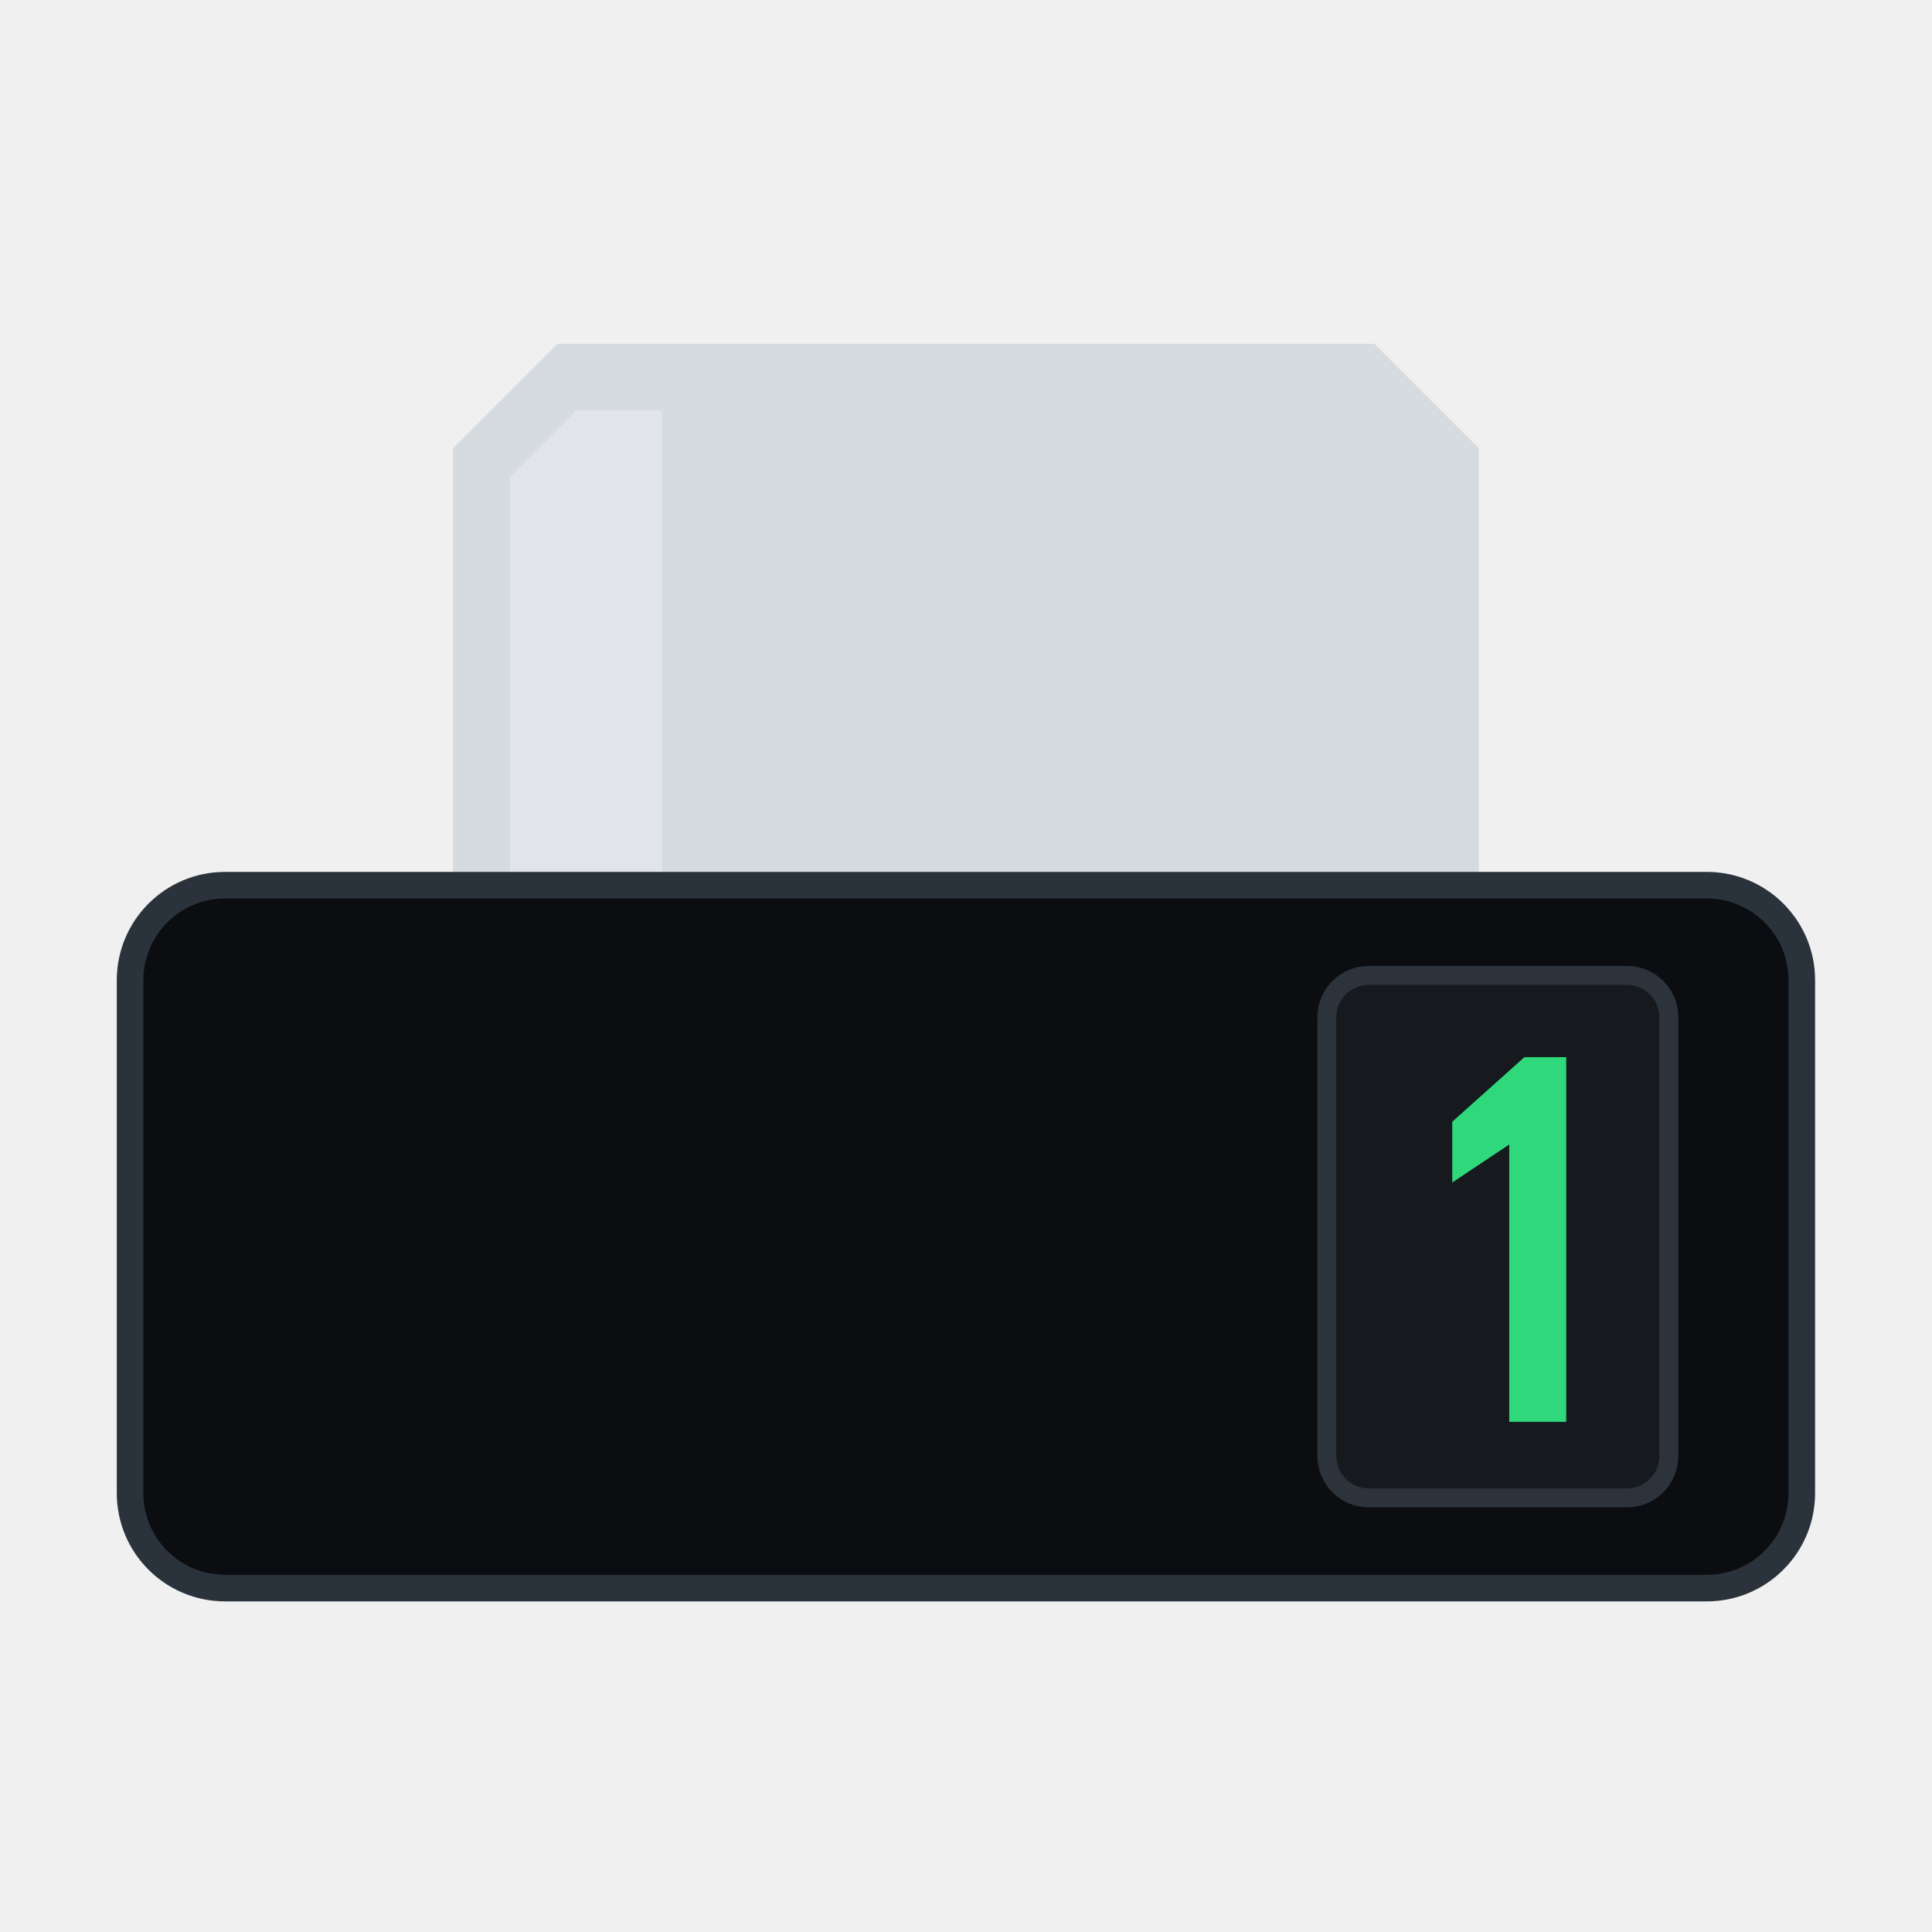
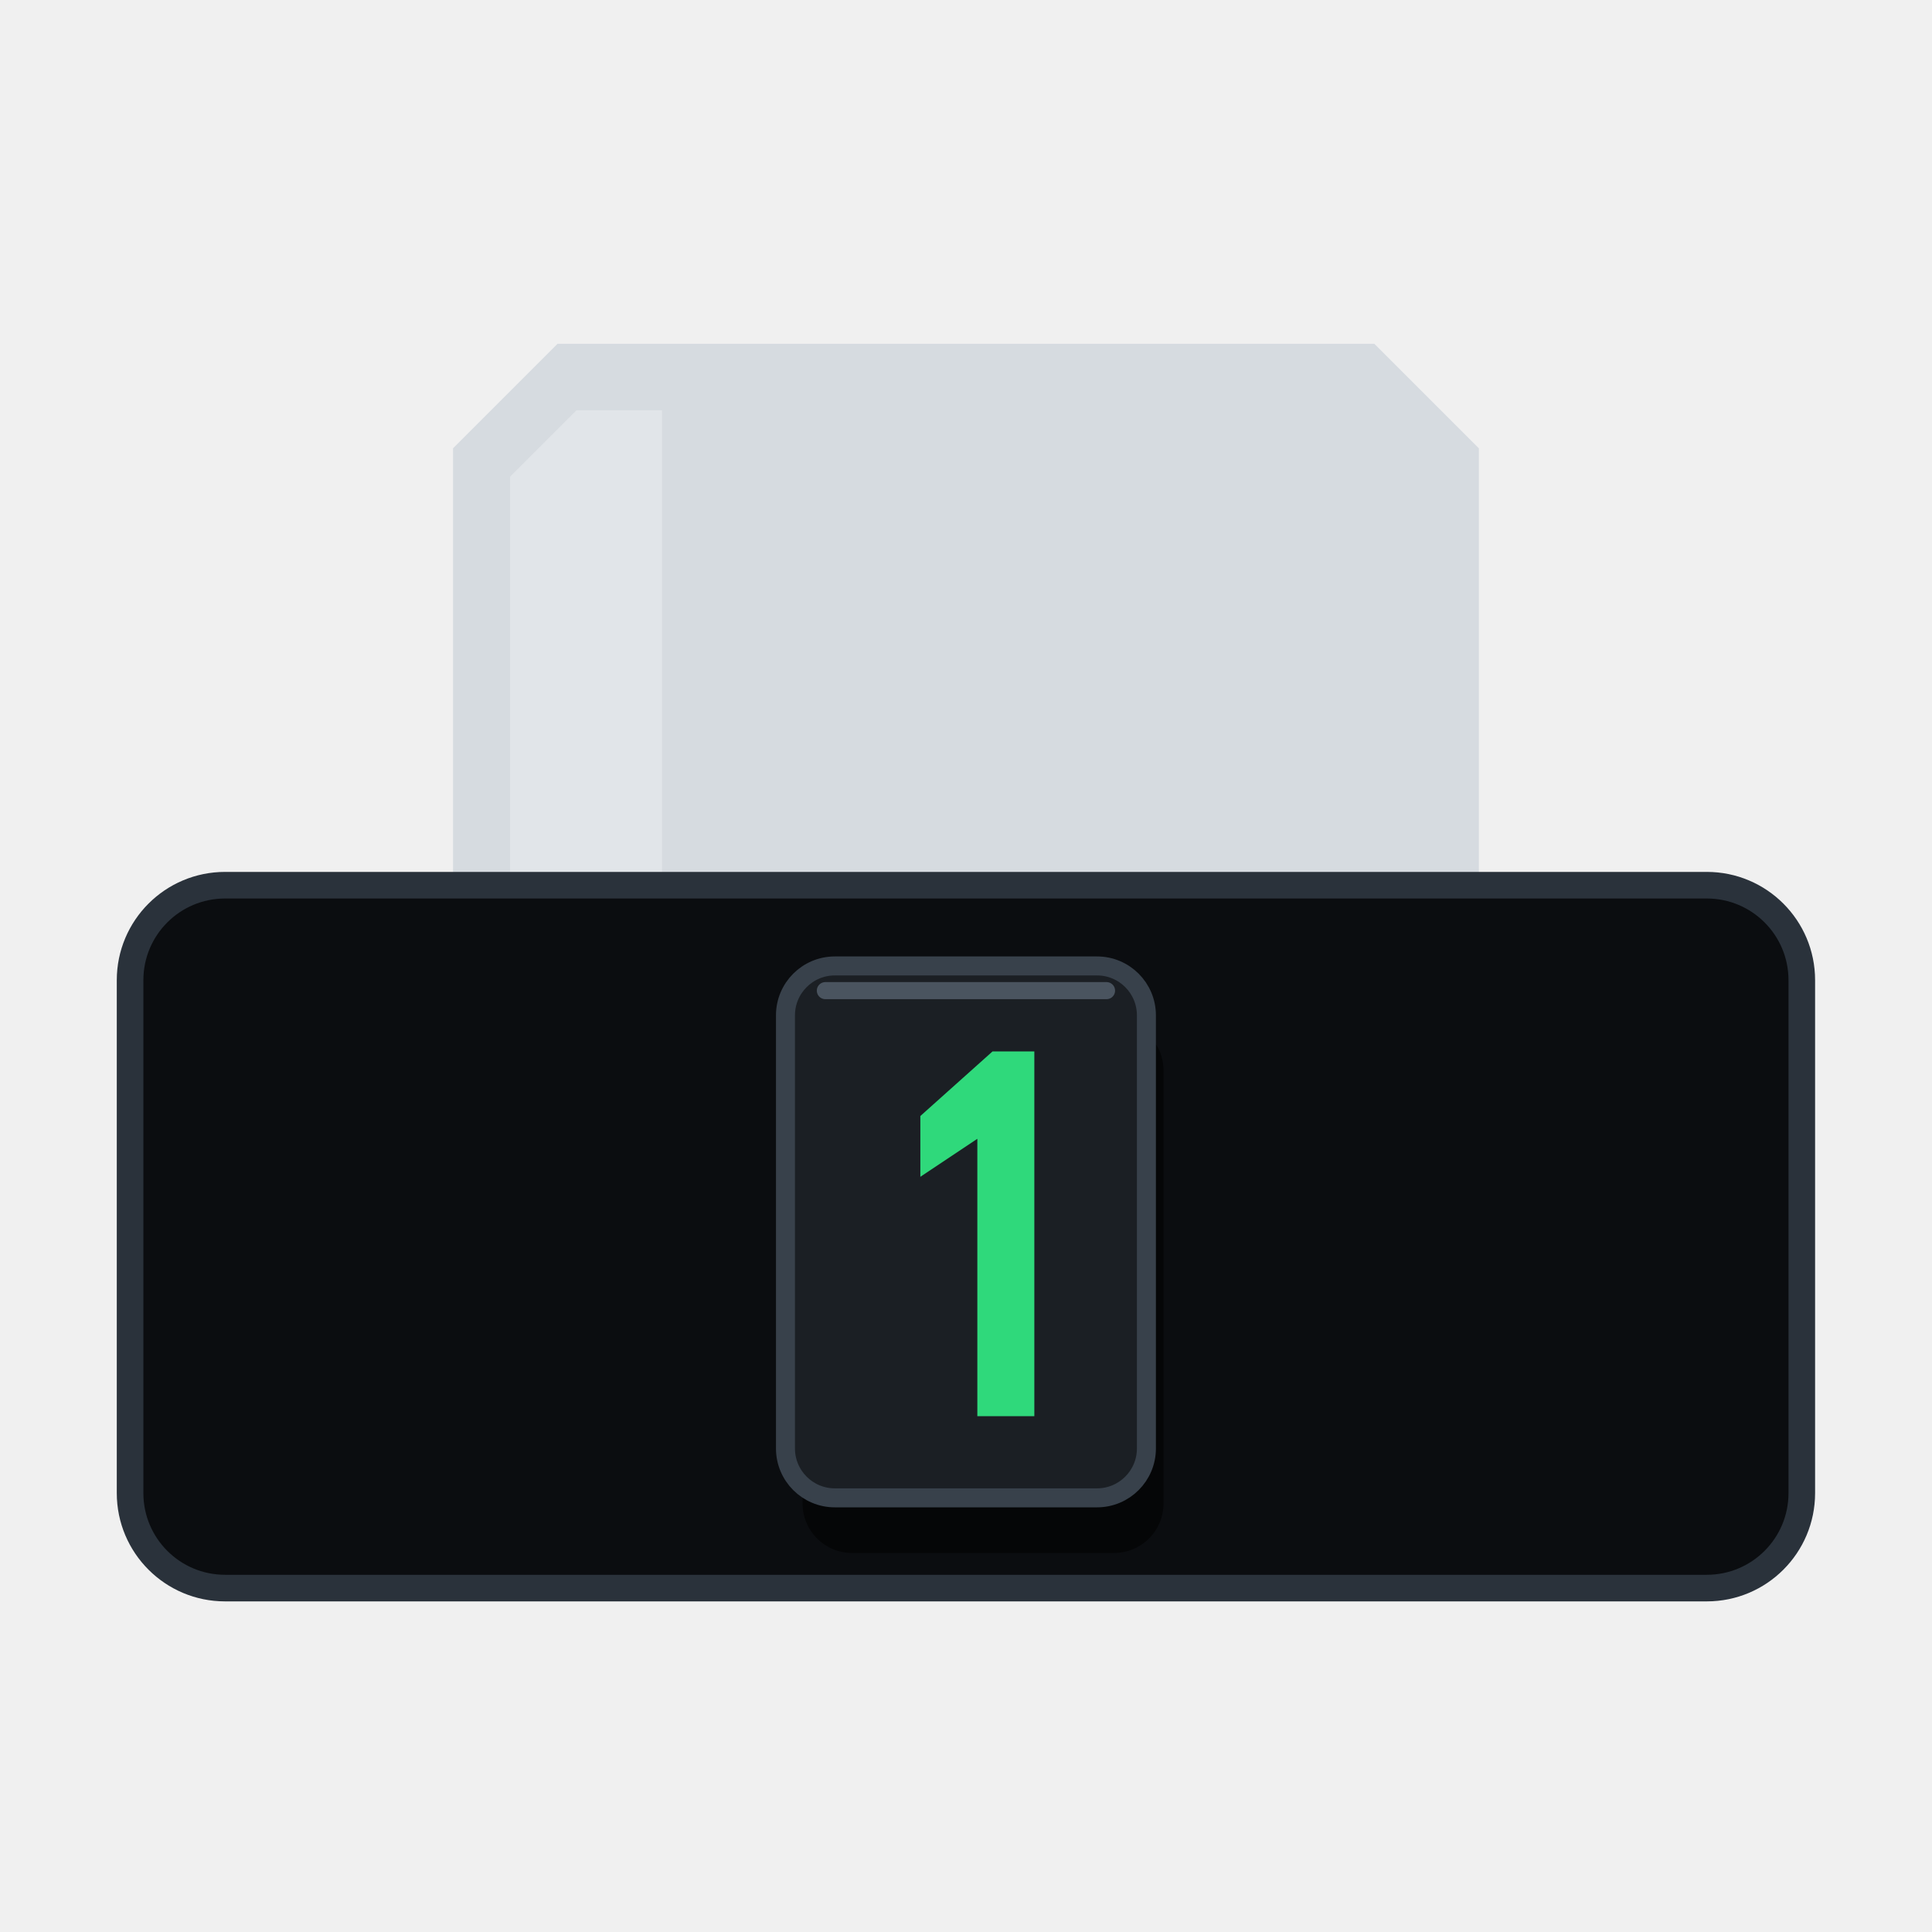
<svg xmlns="http://www.w3.org/2000/svg" viewBox="0 0 64 64">
  <g transform="scale(.5333) translate(60 60) scale(1.18) translate(-60 -60)">
    <path d="M33 58.75 V32.75 L38.5 27.25 H81.5 L87 32.75 V58.75 Z" fill="#d6dbe0" />
    <path d="M36 56.75 V34.25 L39.5 30.75 H44 V56.75 Z" fill="#fff" opacity=".28" />
    <rect x="16" y="55.75" width="88" height="37" rx="5" fill="#0b0d10" stroke="#2a323b" stroke-width="1.4" />
-     <rect x="79" y="60.5" width="18" height="27.5" rx="2.2" fill="#16191d" stroke="#2c333b" stroke-width="1" />
-     <path d="M85.6 68.2 L89.4 64.8 H91.6 V84 H88.6 V69.4 L85.6 71.4 Z" fill="#2FD97B" />
+     <rect x="50.5" y="61.5" width="19" height="28" rx="2.6" fill="#000" opacity=".55" transform="translate(.9 1.4)" />
+     <rect x="50.5" y="60" width="19" height="28" rx="2.6" fill="#1b1f24" stroke="#38414b" stroke-width="1" />
+     <path d="M52.6 61.3 H67.4" stroke="#4a545f" stroke-width=".9" stroke-linecap="round" />
+     <path d="M57.6 67.9 L61.4 64.5 H63.6 V83.7 H60.6 V69.1 L57.6 71.1 Z" fill="#2FD97B" />
  </g>
</svg>
